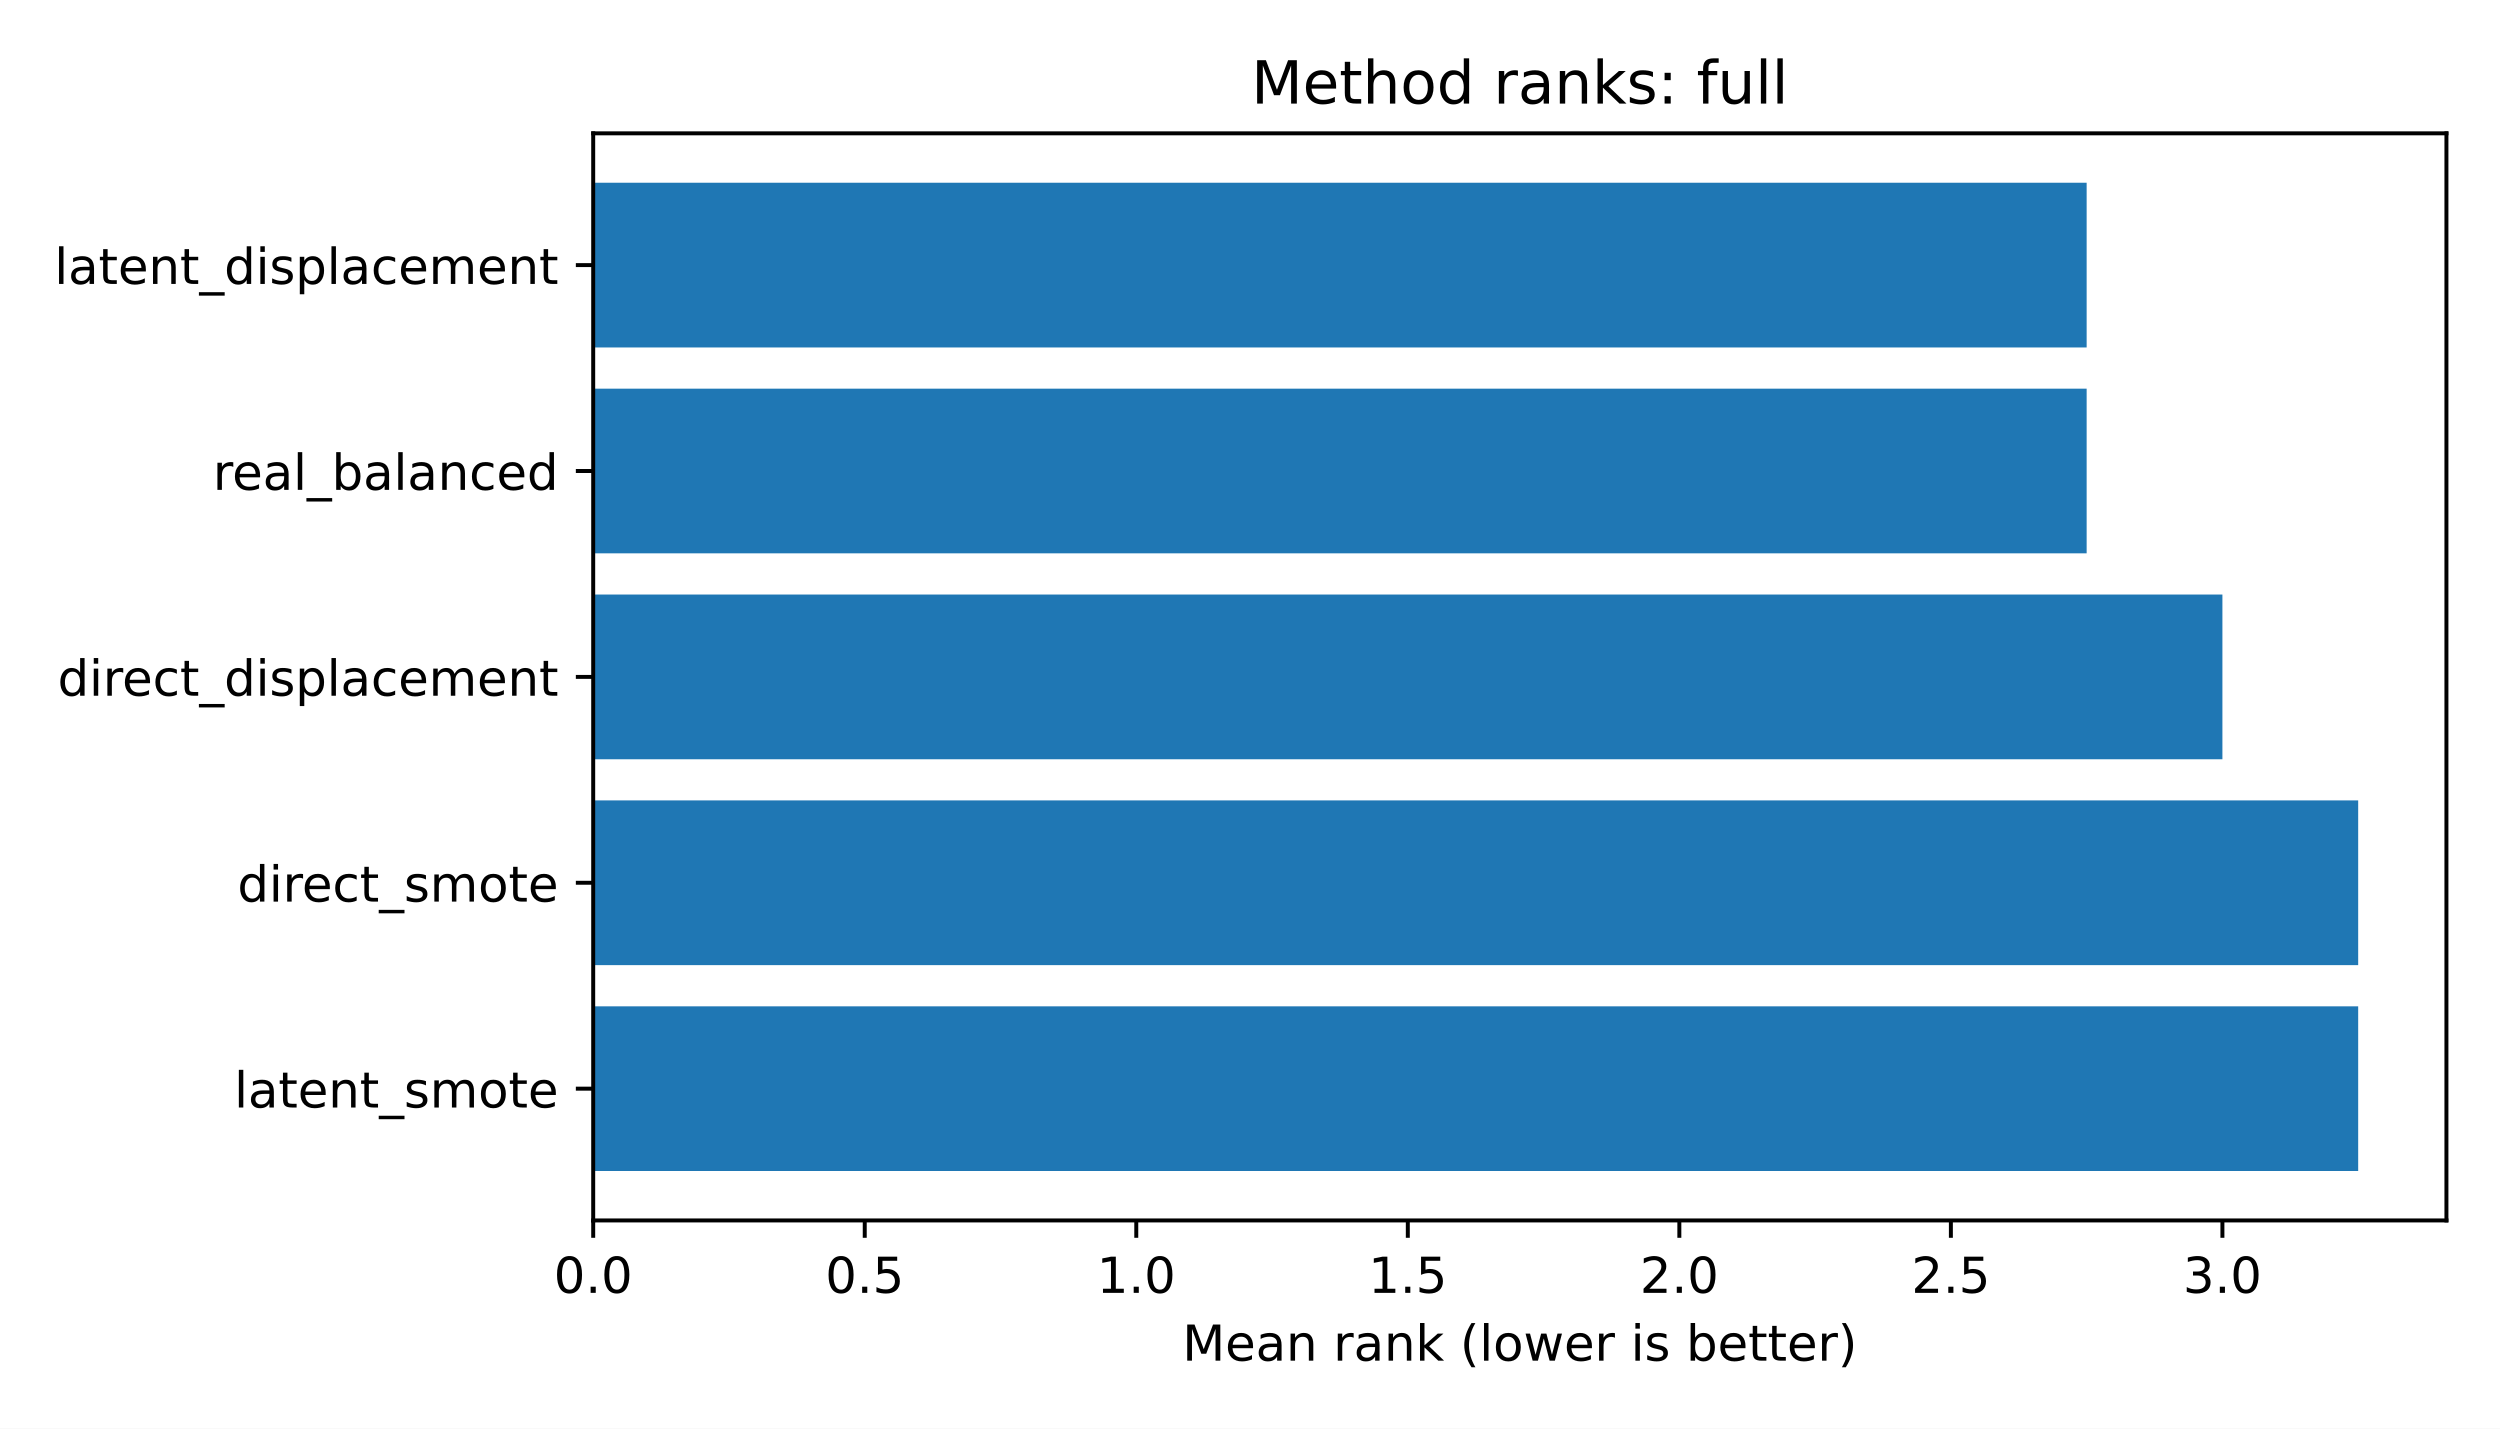
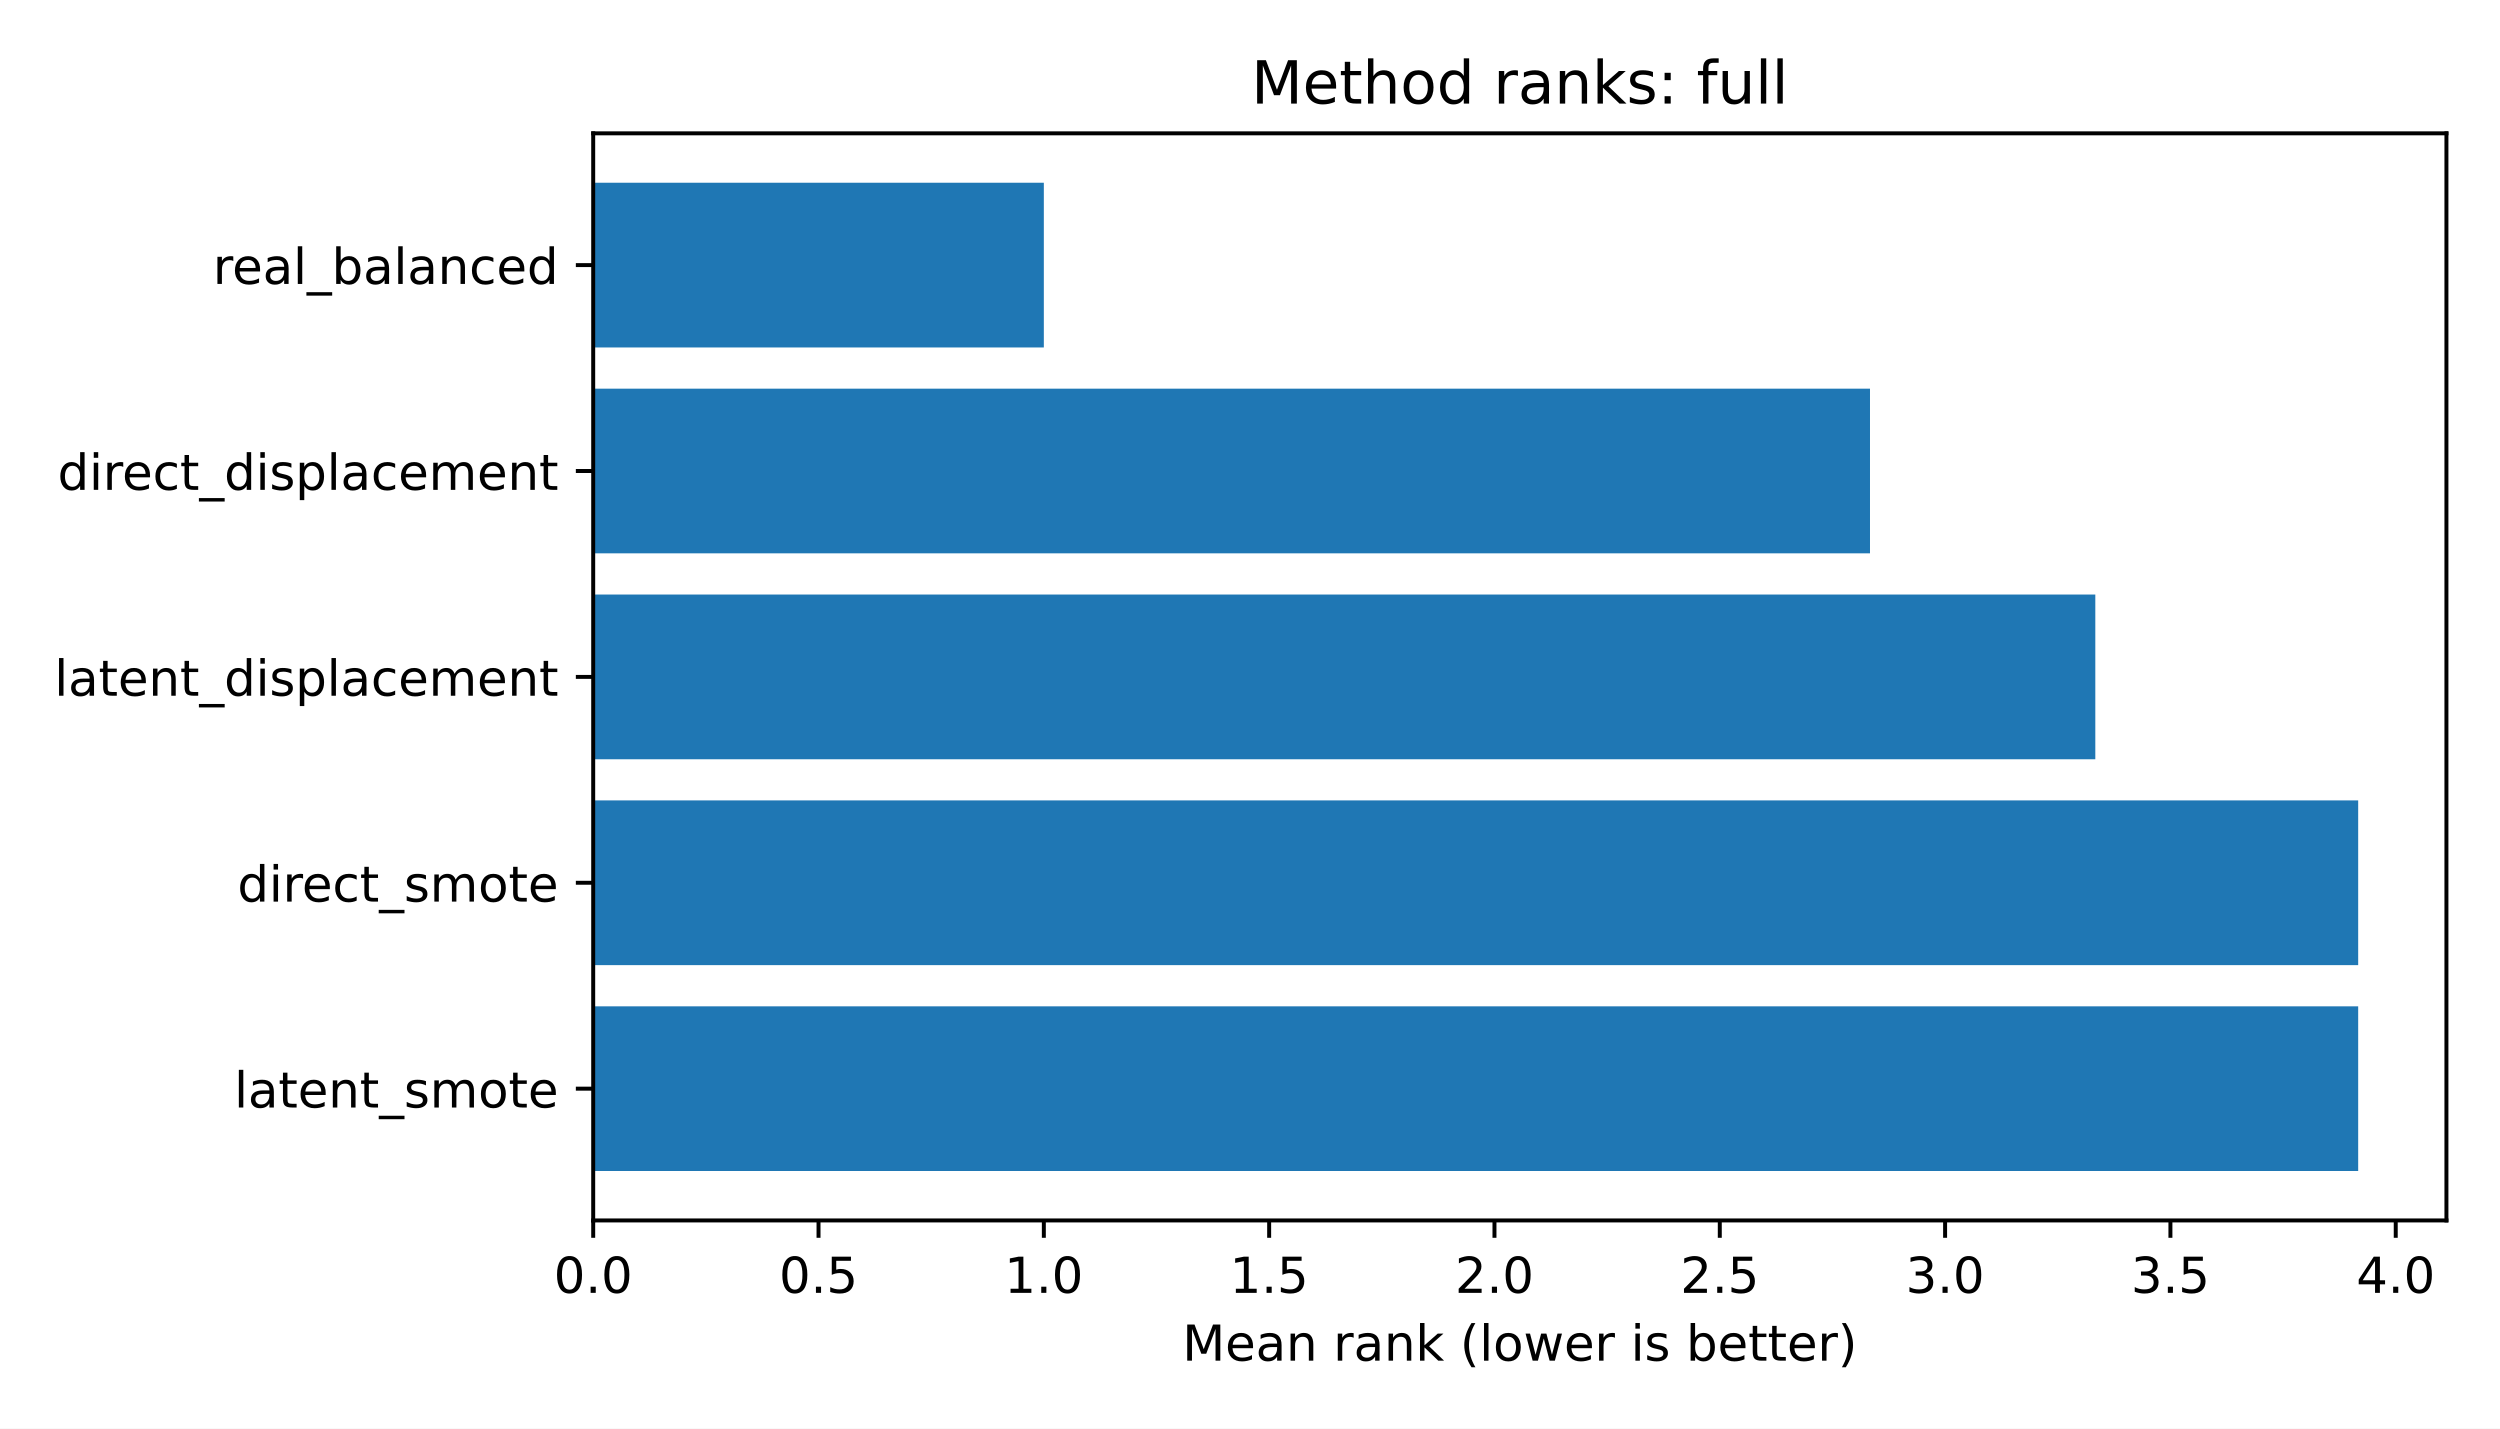
<svg xmlns="http://www.w3.org/2000/svg" xmlns:xlink="http://www.w3.org/1999/xlink" width="504pt" height="288pt" viewBox="0 0 504 288" version="1.1">
  <defs>
    <style type="text/css">*{stroke-linejoin: round; stroke-linecap: butt}</style>
  </defs>
  <g id="figure_1">
    <g id="patch_1">
      <path d="M 0 288  L 504 288  L 504 0  L 0 0  z " style="fill: #ffffff" />
    </g>
    <g id="axes_1">
      <g id="patch_2">
        <path d="M 119.59 246.04  L 493.2 246.04  L 493.2 26.88  L 119.59 26.88  z " style="fill: #ffffff" />
      </g>
      <g id="patch_3">
-         <path d="M 119.59 36.842  L 420.668 36.842  L 420.668 70.048  L 119.59 70.048  z " clip-path="url(#p872b294aee)" style="fill: #1f77b4" />
+         <path d="M 119.59 36.842  L 210.437 36.842  L 210.437 70.048  L 119.59 70.048  z " clip-path="url(#pc64dcfb142)" style="fill: #1f77b4" />
      </g>
      <g id="patch_4">
-         <path d="M 119.59 78.349  L 420.668 78.349  L 420.668 111.555  L 119.59 111.555  z " clip-path="url(#p872b294aee)" style="fill: #1f77b4" />
+         <path d="M 119.59 78.349  L 376.991 78.349  L 376.991 111.555  L 119.59 111.555  z " clip-path="url(#pc64dcfb142)" style="fill: #1f77b4" />
      </g>
      <g id="patch_5">
-         <path d="M 119.59 119.857  L 448.038 119.857  L 448.038 153.063  L 119.59 153.063  z " clip-path="url(#p872b294aee)" style="fill: #1f77b4" />
+         <path d="M 119.59 119.857  L 422.415 119.857  L 422.415 153.063  L 119.59 153.063  z " clip-path="url(#pc64dcfb142)" style="fill: #1f77b4" />
      </g>
      <g id="patch_6">
-         <path d="M 119.59 161.365  L 475.409 161.365  L 475.409 194.571  L 119.59 194.571  z " clip-path="url(#p872b294aee)" style="fill: #1f77b4" />
+         <path d="M 119.59 161.365  L 475.409 161.365  L 475.409 194.571  L 119.59 194.571  z " clip-path="url(#pc64dcfb142)" style="fill: #1f77b4" />
      </g>
      <g id="patch_7">
-         <path d="M 119.59 202.872  L 475.409 202.872  L 475.409 236.078  L 119.59 236.078  z " clip-path="url(#p872b294aee)" style="fill: #1f77b4" />
+         <path d="M 119.59 202.872  L 475.409 202.872  L 475.409 236.078  L 119.59 236.078  z " clip-path="url(#pc64dcfb142)" style="fill: #1f77b4" />
      </g>
      <g id="matplotlib.axis_1">
        <g id="xtick_1">
          <g id="line2d_1">
            <defs>
-               <path id="m0aebafe286" d="M 0 0  L 0 3.5  " style="stroke: #000000; stroke-width: 0.8" />
+               <path id="m59288d64a5" d="M 0 0  L 0 3.5  " style="stroke: #000000; stroke-width: 0.8" />
            </defs>
            <g>
-               <use xlink:href="#m0aebafe286" x="119.59" y="246.04" style="stroke: #000000; stroke-width: 0.8" />
+               <use xlink:href="#m59288d64a5" x="119.59" y="246.04" style="stroke: #000000; stroke-width: 0.8" />
            </g>
          </g>
          <g id="text_1">
            <g transform="translate(111.6384 260.6384) scale(0.1 -0.1)">
              <defs>
                <path id="DejaVuSans-30" d="M 2034 4250  Q 1547 4250 1301 3770  Q 1056 3291 1056 2328  Q 1056 1369 1301 889  Q 1547 409 2034 409  Q 2525 409 2770 889  Q 3016 1369 3016 2328  Q 3016 3291 2770 3770  Q 2525 4250 2034 4250  z M 2034 4750  Q 2819 4750 3233 4129  Q 3647 3509 3647 2328  Q 3647 1150 3233 529  Q 2819 -91 2034 -91  Q 1250 -91 836 529  Q 422 1150 422 2328  Q 422 3509 836 4129  Q 1250 4750 2034 4750  z " transform="scale(0.015625)" />
                <path id="DejaVuSans-2e" d="M 684 794  L 1344 794  L 1344 0  L 684 0  L 684 794  z " transform="scale(0.015625)" />
              </defs>
              <use xlink:href="#DejaVuSans-30" />
              <use xlink:href="#DejaVuSans-2e" transform="translate(63.62305 0)" />
              <use xlink:href="#DejaVuSans-30" transform="translate(95.41016 0)" />
            </g>
          </g>
        </g>
        <g id="xtick_2">
          <g id="line2d_2">
            <g>
-               <use xlink:href="#m0aebafe286" x="174.331" y="246.04" style="stroke: #000000; stroke-width: 0.8" />
+               <use xlink:href="#m59288d64a5" x="165.014" y="246.04" style="stroke: #000000; stroke-width: 0.8" />
            </g>
          </g>
          <g id="text_2">
-             <g transform="translate(166.3798 260.6384) scale(0.1 -0.1)">
+             <g transform="translate(157.0621 260.6384) scale(0.1 -0.1)">
              <defs>
                <path id="DejaVuSans-35" d="M 691 4666  L 3169 4666  L 3169 4134  L 1269 4134  L 1269 2991  Q 1406 3038 1543 3061  Q 1681 3084 1819 3084  Q 2600 3084 3056 2656  Q 3513 2228 3513 1497  Q 3513 744 3044 326  Q 2575 -91 1722 -91  Q 1428 -91 1123 -41  Q 819 9 494 109  L 494 744  Q 775 591 1075 516  Q 1375 441 1709 441  Q 2250 441 2565 725  Q 2881 1009 2881 1497  Q 2881 1984 2565 2268  Q 2250 2553 1709 2553  Q 1456 2553 1204 2497  Q 953 2441 691 2322  L 691 4666  z " transform="scale(0.015625)" />
              </defs>
              <use xlink:href="#DejaVuSans-30" />
              <use xlink:href="#DejaVuSans-2e" transform="translate(63.62305 0)" />
              <use xlink:href="#DejaVuSans-35" transform="translate(95.41016 0)" />
            </g>
          </g>
        </g>
        <g id="xtick_3">
          <g id="line2d_3">
            <g>
-               <use xlink:href="#m0aebafe286" x="229.073" y="246.04" style="stroke: #000000; stroke-width: 0.8" />
+               <use xlink:href="#m59288d64a5" x="210.437" y="246.04" style="stroke: #000000; stroke-width: 0.8" />
            </g>
          </g>
          <g id="text_3">
-             <g transform="translate(221.1212 260.6384) scale(0.1 -0.1)">
+             <g transform="translate(202.4859 260.6384) scale(0.1 -0.1)">
              <defs>
                <path id="DejaVuSans-31" d="M 794 531  L 1825 531  L 1825 4091  L 703 3866  L 703 4441  L 1819 4666  L 2450 4666  L 2450 531  L 3481 531  L 3481 0  L 794 0  L 794 531  z " transform="scale(0.015625)" />
              </defs>
              <use xlink:href="#DejaVuSans-31" />
              <use xlink:href="#DejaVuSans-2e" transform="translate(63.62305 0)" />
              <use xlink:href="#DejaVuSans-30" transform="translate(95.41016 0)" />
            </g>
          </g>
        </g>
        <g id="xtick_4">
          <g id="line2d_4">
            <g>
-               <use xlink:href="#m0aebafe286" x="283.814" y="246.04" style="stroke: #000000; stroke-width: 0.8" />
+               <use xlink:href="#m59288d64a5" x="255.861" y="246.04" style="stroke: #000000; stroke-width: 0.8" />
            </g>
          </g>
          <g id="text_4">
-             <g transform="translate(275.8626 260.6384) scale(0.1 -0.1)">
+             <g transform="translate(247.9096 260.6384) scale(0.1 -0.1)">
              <use xlink:href="#DejaVuSans-31" />
              <use xlink:href="#DejaVuSans-2e" transform="translate(63.62305 0)" />
              <use xlink:href="#DejaVuSans-35" transform="translate(95.41016 0)" />
            </g>
          </g>
        </g>
        <g id="xtick_5">
          <g id="line2d_5">
            <g>
-               <use xlink:href="#m0aebafe286" x="338.556" y="246.04" style="stroke: #000000; stroke-width: 0.8" />
+               <use xlink:href="#m59288d64a5" x="301.285" y="246.04" style="stroke: #000000; stroke-width: 0.8" />
            </g>
          </g>
          <g id="text_5">
-             <g transform="translate(330.604 260.6384) scale(0.1 -0.1)">
+             <g transform="translate(293.3333 260.6384) scale(0.1 -0.1)">
              <defs>
                <path id="DejaVuSans-32" d="M 1228 531  L 3431 531  L 3431 0  L 469 0  L 469 531  Q 828 903 1448 1529  Q 2069 2156 2228 2338  Q 2531 2678 2651 2914  Q 2772 3150 2772 3378  Q 2772 3750 2511 3984  Q 2250 4219 1831 4219  Q 1534 4219 1204 4116  Q 875 4013 500 3803  L 500 4441  Q 881 4594 1212 4672  Q 1544 4750 1819 4750  Q 2544 4750 2975 4387  Q 3406 4025 3406 3419  Q 3406 3131 3298 2873  Q 3191 2616 2906 2266  Q 2828 2175 2409 1742  Q 1991 1309 1228 531  z " transform="scale(0.015625)" />
              </defs>
              <use xlink:href="#DejaVuSans-32" />
              <use xlink:href="#DejaVuSans-2e" transform="translate(63.62305 0)" />
              <use xlink:href="#DejaVuSans-30" transform="translate(95.41016 0)" />
            </g>
          </g>
        </g>
        <g id="xtick_6">
          <g id="line2d_6">
            <g>
-               <use xlink:href="#m0aebafe286" x="393.297" y="246.04" style="stroke: #000000; stroke-width: 0.8" />
+               <use xlink:href="#m59288d64a5" x="346.709" y="246.04" style="stroke: #000000; stroke-width: 0.8" />
            </g>
          </g>
          <g id="text_6">
-             <g transform="translate(385.3454 260.6384) scale(0.1 -0.1)">
+             <g transform="translate(338.757 260.6384) scale(0.1 -0.1)">
              <use xlink:href="#DejaVuSans-32" />
              <use xlink:href="#DejaVuSans-2e" transform="translate(63.62305 0)" />
              <use xlink:href="#DejaVuSans-35" transform="translate(95.41016 0)" />
            </g>
          </g>
        </g>
        <g id="xtick_7">
          <g id="line2d_7">
            <g>
-               <use xlink:href="#m0aebafe286" x="448.038" y="246.04" style="stroke: #000000; stroke-width: 0.8" />
+               <use xlink:href="#m59288d64a5" x="392.132" y="246.04" style="stroke: #000000; stroke-width: 0.8" />
            </g>
          </g>
          <g id="text_7">
-             <g transform="translate(440.0868 260.6384) scale(0.1 -0.1)">
+             <g transform="translate(384.1807 260.6384) scale(0.1 -0.1)">
              <defs>
                <path id="DejaVuSans-33" d="M 2597 2516  Q 3050 2419 3304 2112  Q 3559 1806 3559 1356  Q 3559 666 3084 287  Q 2609 -91 1734 -91  Q 1441 -91 1130 -33  Q 819 25 488 141  L 488 750  Q 750 597 1062 519  Q 1375 441 1716 441  Q 2309 441 2620 675  Q 2931 909 2931 1356  Q 2931 1769 2642 2001  Q 2353 2234 1838 2234  L 1294 2234  L 1294 2753  L 1863 2753  Q 2328 2753 2575 2939  Q 2822 3125 2822 3475  Q 2822 3834 2567 4026  Q 2313 4219 1838 4219  Q 1578 4219 1281 4162  Q 984 4106 628 3988  L 628 4550  Q 988 4650 1302 4700  Q 1616 4750 1894 4750  Q 2613 4750 3031 4423  Q 3450 4097 3450 3541  Q 3450 3153 3228 2886  Q 3006 2619 2597 2516  z " transform="scale(0.015625)" />
              </defs>
              <use xlink:href="#DejaVuSans-33" />
              <use xlink:href="#DejaVuSans-2e" transform="translate(63.62305 0)" />
              <use xlink:href="#DejaVuSans-30" transform="translate(95.41016 0)" />
            </g>
          </g>
        </g>
-         <g id="text_8">
+         <g id="xtick_8">
+           <g id="line2d_8">
+             <g>
+               <use xlink:href="#m59288d64a5" x="437.556" y="246.04" style="stroke: #000000; stroke-width: 0.8" />
+             </g>
+           </g>
+           <g id="text_8">
+             <g transform="translate(429.6044 260.6384) scale(0.1 -0.1)">
+               <use xlink:href="#DejaVuSans-33" />
+               <use xlink:href="#DejaVuSans-2e" transform="translate(63.62305 0)" />
+               <use xlink:href="#DejaVuSans-35" transform="translate(95.41016 0)" />
+             </g>
+           </g>
+         </g>
+         <g id="xtick_9">
+           <g id="line2d_9">
+             <g>
+               <use xlink:href="#m59288d64a5" x="482.98" y="246.04" style="stroke: #000000; stroke-width: 0.8" />
+             </g>
+           </g>
+           <g id="text_9">
+             <g transform="translate(475.0281 260.6384) scale(0.1 -0.1)">
+               <defs>
+                 <path id="DejaVuSans-34" d="M 2419 4116  L 825 1625  L 2419 1625  L 2419 4116  z M 2253 4666  L 3047 4666  L 3047 1625  L 3713 1625  L 3713 1100  L 3047 1100  L 3047 0  L 2419 0  L 2419 1100  L 313 1100  L 313 1709  L 2253 4666  z " transform="scale(0.015625)" />
+               </defs>
+               <use xlink:href="#DejaVuSans-34" />
+               <use xlink:href="#DejaVuSans-2e" transform="translate(63.62305 0)" />
+               <use xlink:href="#DejaVuSans-30" transform="translate(95.41016 0)" />
+             </g>
+           </g>
+         </g>
+         <g id="text_10">
          <g transform="translate(238.3638 274.3166) scale(0.1 -0.1)">
            <defs>
              <path id="DejaVuSans-4d" d="M 628 4666  L 1569 4666  L 2759 1491  L 3956 4666  L 4897 4666  L 4897 0  L 4281 0  L 4281 4097  L 3078 897  L 2444 897  L 1241 4097  L 1241 0  L 628 0  L 628 4666  z " transform="scale(0.015625)" />
              <path id="DejaVuSans-65" d="M 3597 1894  L 3597 1613  L 953 1613  Q 991 1019 1311 708  Q 1631 397 2203 397  Q 2534 397 2845 478  Q 3156 559 3463 722  L 3463 178  Q 3153 47 2828 -22  Q 2503 -91 2169 -91  Q 1331 -91 842 396  Q 353 884 353 1716  Q 353 2575 817 3079  Q 1281 3584 2069 3584  Q 2775 3584 3186 3129  Q 3597 2675 3597 1894  z M 3022 2063  Q 3016 2534 2758 2815  Q 2500 3097 2075 3097  Q 1594 3097 1305 2825  Q 1016 2553 972 2059  L 3022 2063  z " transform="scale(0.015625)" />
              <path id="DejaVuSans-61" d="M 2194 1759  Q 1497 1759 1228 1600  Q 959 1441 959 1056  Q 959 750 1161 570  Q 1363 391 1709 391  Q 2188 391 2477 730  Q 2766 1069 2766 1631  L 2766 1759  L 2194 1759  z M 3341 1997  L 3341 0  L 2766 0  L 2766 531  Q 2569 213 2275 61  Q 1981 -91 1556 -91  Q 1019 -91 701 211  Q 384 513 384 1019  Q 384 1609 779 1909  Q 1175 2209 1959 2209  L 2766 2209  L 2766 2266  Q 2766 2663 2505 2880  Q 2244 3097 1772 3097  Q 1472 3097 1187 3025  Q 903 2953 641 2809  L 641 3341  Q 956 3463 1253 3523  Q 1550 3584 1831 3584  Q 2591 3584 2966 3190  Q 3341 2797 3341 1997  z " transform="scale(0.015625)" />
              <path id="DejaVuSans-6e" d="M 3513 2113  L 3513 0  L 2938 0  L 2938 2094  Q 2938 2591 2744 2837  Q 2550 3084 2163 3084  Q 1697 3084 1428 2787  Q 1159 2491 1159 1978  L 1159 0  L 581 0  L 581 3500  L 1159 3500  L 1159 2956  Q 1366 3272 1645 3428  Q 1925 3584 2291 3584  Q 2894 3584 3203 3211  Q 3513 2838 3513 2113  z " transform="scale(0.015625)" />
              <path id="DejaVuSans-20" transform="scale(0.015625)" />
              <path id="DejaVuSans-72" d="M 2631 2963  Q 2534 3019 2420 3045  Q 2306 3072 2169 3072  Q 1681 3072 1420 2755  Q 1159 2438 1159 1844  L 1159 0  L 581 0  L 581 3500  L 1159 3500  L 1159 2956  Q 1341 3275 1631 3429  Q 1922 3584 2338 3584  Q 2397 3584 2469 3576  Q 2541 3569 2628 3553  L 2631 2963  z " transform="scale(0.015625)" />
              <path id="DejaVuSans-6b" d="M 581 4863  L 1159 4863  L 1159 1991  L 2875 3500  L 3609 3500  L 1753 1863  L 3688 0  L 2938 0  L 1159 1709  L 1159 0  L 581 0  L 581 4863  z " transform="scale(0.015625)" />
              <path id="DejaVuSans-28" d="M 1984 4856  Q 1566 4138 1362 3434  Q 1159 2731 1159 2009  Q 1159 1288 1364 580  Q 1569 -128 1984 -844  L 1484 -844  Q 1016 -109 783 600  Q 550 1309 550 2009  Q 550 2706 781 3412  Q 1013 4119 1484 4856  L 1984 4856  z " transform="scale(0.015625)" />
              <path id="DejaVuSans-6c" d="M 603 4863  L 1178 4863  L 1178 0  L 603 0  L 603 4863  z " transform="scale(0.015625)" />
              <path id="DejaVuSans-6f" d="M 1959 3097  Q 1497 3097 1228 2736  Q 959 2375 959 1747  Q 959 1119 1226 758  Q 1494 397 1959 397  Q 2419 397 2687 759  Q 2956 1122 2956 1747  Q 2956 2369 2687 2733  Q 2419 3097 1959 3097  z M 1959 3584  Q 2709 3584 3137 3096  Q 3566 2609 3566 1747  Q 3566 888 3137 398  Q 2709 -91 1959 -91  Q 1206 -91 779 398  Q 353 888 353 1747  Q 353 2609 779 3096  Q 1206 3584 1959 3584  z " transform="scale(0.015625)" />
              <path id="DejaVuSans-77" d="M 269 3500  L 844 3500  L 1563 769  L 2278 3500  L 2956 3500  L 3675 769  L 4391 3500  L 4966 3500  L 4050 0  L 3372 0  L 2619 2869  L 1863 0  L 1184 0  L 269 3500  z " transform="scale(0.015625)" />
              <path id="DejaVuSans-69" d="M 603 3500  L 1178 3500  L 1178 0  L 603 0  L 603 3500  z M 603 4863  L 1178 4863  L 1178 4134  L 603 4134  L 603 4863  z " transform="scale(0.015625)" />
              <path id="DejaVuSans-73" d="M 2834 3397  L 2834 2853  Q 2591 2978 2328 3040  Q 2066 3103 1784 3103  Q 1356 3103 1142 2972  Q 928 2841 928 2578  Q 928 2378 1081 2264  Q 1234 2150 1697 2047  L 1894 2003  Q 2506 1872 2764 1633  Q 3022 1394 3022 966  Q 3022 478 2636 193  Q 2250 -91 1575 -91  Q 1294 -91 989 -36  Q 684 19 347 128  L 347 722  Q 666 556 975 473  Q 1284 391 1588 391  Q 1994 391 2212 530  Q 2431 669 2431 922  Q 2431 1156 2273 1281  Q 2116 1406 1581 1522  L 1381 1569  Q 847 1681 609 1914  Q 372 2147 372 2553  Q 372 3047 722 3315  Q 1072 3584 1716 3584  Q 2034 3584 2315 3537  Q 2597 3491 2834 3397  z " transform="scale(0.015625)" />
              <path id="DejaVuSans-62" d="M 3116 1747  Q 3116 2381 2855 2742  Q 2594 3103 2138 3103  Q 1681 3103 1420 2742  Q 1159 2381 1159 1747  Q 1159 1113 1420 752  Q 1681 391 2138 391  Q 2594 391 2855 752  Q 3116 1113 3116 1747  z M 1159 2969  Q 1341 3281 1617 3432  Q 1894 3584 2278 3584  Q 2916 3584 3314 3078  Q 3713 2572 3713 1747  Q 3713 922 3314 415  Q 2916 -91 2278 -91  Q 1894 -91 1617 61  Q 1341 213 1159 525  L 1159 0  L 581 0  L 581 4863  L 1159 4863  L 1159 2969  z " transform="scale(0.015625)" />
              <path id="DejaVuSans-74" d="M 1172 4494  L 1172 3500  L 2356 3500  L 2356 3053  L 1172 3053  L 1172 1153  Q 1172 725 1289 603  Q 1406 481 1766 481  L 2356 481  L 2356 0  L 1766 0  Q 1100 0 847 248  Q 594 497 594 1153  L 594 3053  L 172 3053  L 172 3500  L 594 3500  L 594 4494  L 1172 4494  z " transform="scale(0.015625)" />
              <path id="DejaVuSans-29" d="M 513 4856  L 1013 4856  Q 1481 4119 1714 3412  Q 1947 2706 1947 2009  Q 1947 1309 1714 600  Q 1481 -109 1013 -844  L 513 -844  Q 928 -128 1133 580  Q 1338 1288 1338 2009  Q 1338 2731 1133 3434  Q 928 4138 513 4856  z " transform="scale(0.015625)" />
            </defs>
            <use xlink:href="#DejaVuSans-4d" />
            <use xlink:href="#DejaVuSans-65" transform="translate(86.2793 0)" />
            <use xlink:href="#DejaVuSans-61" transform="translate(147.8027 0)" />
            <use xlink:href="#DejaVuSans-6e" transform="translate(209.082 0)" />
            <use xlink:href="#DejaVuSans-20" transform="translate(272.4609 0)" />
            <use xlink:href="#DejaVuSans-72" transform="translate(304.248 0)" />
            <use xlink:href="#DejaVuSans-61" transform="translate(345.3613 0)" />
            <use xlink:href="#DejaVuSans-6e" transform="translate(406.6406 0)" />
            <use xlink:href="#DejaVuSans-6b" transform="translate(470.0195 0)" />
            <use xlink:href="#DejaVuSans-20" transform="translate(527.9297 0)" />
            <use xlink:href="#DejaVuSans-28" transform="translate(559.7168 0)" />
            <use xlink:href="#DejaVuSans-6c" transform="translate(598.7305 0)" />
            <use xlink:href="#DejaVuSans-6f" transform="translate(626.5137 0)" />
            <use xlink:href="#DejaVuSans-77" transform="translate(687.6953 0)" />
            <use xlink:href="#DejaVuSans-65" transform="translate(769.4824 0)" />
            <use xlink:href="#DejaVuSans-72" transform="translate(831.0059 0)" />
            <use xlink:href="#DejaVuSans-20" transform="translate(872.1191 0)" />
            <use xlink:href="#DejaVuSans-69" transform="translate(903.9062 0)" />
            <use xlink:href="#DejaVuSans-73" transform="translate(931.6895 0)" />
            <use xlink:href="#DejaVuSans-20" transform="translate(983.7891 0)" />
            <use xlink:href="#DejaVuSans-62" transform="translate(1015.576 0)" />
            <use xlink:href="#DejaVuSans-65" transform="translate(1079.053 0)" />
            <use xlink:href="#DejaVuSans-74" transform="translate(1140.576 0)" />
            <use xlink:href="#DejaVuSans-74" transform="translate(1179.785 0)" />
            <use xlink:href="#DejaVuSans-65" transform="translate(1218.994 0)" />
            <use xlink:href="#DejaVuSans-72" transform="translate(1280.518 0)" />
            <use xlink:href="#DejaVuSans-29" transform="translate(1321.631 0)" />
          </g>
        </g>
      </g>
      <g id="matplotlib.axis_2">
        <g id="ytick_1">
-           <g id="line2d_8">
+           <g id="line2d_10">
            <defs>
-               <path id="m15b9711c47" d="M 0 0  L -3.5 0  " style="stroke: #000000; stroke-width: 0.8" />
+               <path id="m094cd82beb" d="M 0 0  L -3.5 0  " style="stroke: #000000; stroke-width: 0.8" />
            </defs>
            <g>
-               <use xlink:href="#m15b9711c47" x="119.59" y="53.445" style="stroke: #000000; stroke-width: 0.8" />
-             </g>
-           </g>
-           <g id="text_9">
-             <g transform="translate(10.95875 57.24407) scale(0.1 -0.1)">
+               <use xlink:href="#m094cd82beb" x="119.59" y="53.445" style="stroke: #000000; stroke-width: 0.8" />
+             </g>
+           </g>
+           <g id="text_11">
+             <g transform="translate(42.92437 57.24407) scale(0.1 -0.1)">
              <defs>
                <path id="DejaVuSans-5f" d="M 3263 -1063  L 3263 -1509  L -63 -1509  L -63 -1063  L 3263 -1063  z " transform="scale(0.015625)" />
+                 <path id="DejaVuSans-63" d="M 3122 3366  L 3122 2828  Q 2878 2963 2633 3030  Q 2388 3097 2138 3097  Q 1578 3097 1268 2742  Q 959 2388 959 1747  Q 959 1106 1268 751  Q 1578 397 2138 397  Q 2388 397 2633 464  Q 2878 531 3122 666  L 3122 134  Q 2881 22 2623 -34  Q 2366 -91 2075 -91  Q 1284 -91 818 406  Q 353 903 353 1747  Q 353 2603 823 3093  Q 1294 3584 2113 3584  Q 2378 3584 2631 3529  Q 2884 3475 3122 3366  z " transform="scale(0.015625)" />
                <path id="DejaVuSans-64" d="M 2906 2969  L 2906 4863  L 3481 4863  L 3481 0  L 2906 0  L 2906 525  Q 2725 213 2448 61  Q 2172 -91 1784 -91  Q 1150 -91 751 415  Q 353 922 353 1747  Q 353 2572 751 3078  Q 1150 3584 1784 3584  Q 2172 3584 2448 3432  Q 2725 3281 2906 2969  z M 947 1747  Q 947 1113 1208 752  Q 1469 391 1925 391  Q 2381 391 2643 752  Q 2906 1113 2906 1747  Q 2906 2381 2643 2742  Q 2381 3103 1925 3103  Q 1469 3103 1208 2742  Q 947 2381 947 1747  z " transform="scale(0.015625)" />
+               </defs>
+               <use xlink:href="#DejaVuSans-72" />
+               <use xlink:href="#DejaVuSans-65" transform="translate(38.86328 0)" />
+               <use xlink:href="#DejaVuSans-61" transform="translate(100.3867 0)" />
+               <use xlink:href="#DejaVuSans-6c" transform="translate(161.666 0)" />
+               <use xlink:href="#DejaVuSans-5f" transform="translate(189.4492 0)" />
+               <use xlink:href="#DejaVuSans-62" transform="translate(239.4492 0)" />
+               <use xlink:href="#DejaVuSans-61" transform="translate(302.9258 0)" />
+               <use xlink:href="#DejaVuSans-6c" transform="translate(364.2051 0)" />
+               <use xlink:href="#DejaVuSans-61" transform="translate(391.9883 0)" />
+               <use xlink:href="#DejaVuSans-6e" transform="translate(453.2676 0)" />
+               <use xlink:href="#DejaVuSans-63" transform="translate(516.6465 0)" />
+               <use xlink:href="#DejaVuSans-65" transform="translate(571.627 0)" />
+               <use xlink:href="#DejaVuSans-64" transform="translate(633.1504 0)" />
+             </g>
+           </g>
+         </g>
+         <g id="ytick_2">
+           <g id="line2d_11">
+             <g>
+               <use xlink:href="#m094cd82beb" x="119.59" y="94.952" style="stroke: #000000; stroke-width: 0.8" />
+             </g>
+           </g>
+           <g id="text_12">
+             <g transform="translate(11.61187 98.75164) scale(0.1 -0.1)">
+               <defs>
                <path id="DejaVuSans-70" d="M 1159 525  L 1159 -1331  L 581 -1331  L 581 3500  L 1159 3500  L 1159 2969  Q 1341 3281 1617 3432  Q 1894 3584 2278 3584  Q 2916 3584 3314 3078  Q 3713 2572 3713 1747  Q 3713 922 3314 415  Q 2916 -91 2278 -91  Q 1894 -91 1617 61  Q 1341 213 1159 525  z M 3116 1747  Q 3116 2381 2855 2742  Q 2594 3103 2138 3103  Q 1681 3103 1420 2742  Q 1159 2381 1159 1747  Q 1159 1113 1420 752  Q 1681 391 2138 391  Q 2594 391 2855 752  Q 3116 1113 3116 1747  z " transform="scale(0.015625)" />
-                 <path id="DejaVuSans-63" d="M 3122 3366  L 3122 2828  Q 2878 2963 2633 3030  Q 2388 3097 2138 3097  Q 1578 3097 1268 2742  Q 959 2388 959 1747  Q 959 1106 1268 751  Q 1578 397 2138 397  Q 2388 397 2633 464  Q 2878 531 3122 666  L 3122 134  Q 2881 22 2623 -34  Q 2366 -91 2075 -91  Q 1284 -91 818 406  Q 353 903 353 1747  Q 353 2603 823 3093  Q 1294 3584 2113 3584  Q 2378 3584 2631 3529  Q 2884 3475 3122 3366  z " transform="scale(0.015625)" />
                <path id="DejaVuSans-6d" d="M 3328 2828  Q 3544 3216 3844 3400  Q 4144 3584 4550 3584  Q 5097 3584 5394 3201  Q 5691 2819 5691 2113  L 5691 0  L 5113 0  L 5113 2094  Q 5113 2597 4934 2840  Q 4756 3084 4391 3084  Q 3944 3084 3684 2787  Q 3425 2491 3425 1978  L 3425 0  L 2847 0  L 2847 2094  Q 2847 2600 2669 2842  Q 2491 3084 2119 3084  Q 1678 3084 1418 2786  Q 1159 2488 1159 1978  L 1159 0  L 581 0  L 581 3500  L 1159 3500  L 1159 2956  Q 1356 3278 1631 3431  Q 1906 3584 2284 3584  Q 2666 3584 2933 3390  Q 3200 3197 3328 2828  z " transform="scale(0.015625)" />
              </defs>
+               <use xlink:href="#DejaVuSans-64" />
+               <use xlink:href="#DejaVuSans-69" transform="translate(63.47656 0)" />
+               <use xlink:href="#DejaVuSans-72" transform="translate(91.25977 0)" />
+               <use xlink:href="#DejaVuSans-65" transform="translate(130.123 0)" />
+               <use xlink:href="#DejaVuSans-63" transform="translate(191.6465 0)" />
+               <use xlink:href="#DejaVuSans-74" transform="translate(246.627 0)" />
+               <use xlink:href="#DejaVuSans-5f" transform="translate(285.8359 0)" />
+               <use xlink:href="#DejaVuSans-64" transform="translate(335.8359 0)" />
+               <use xlink:href="#DejaVuSans-69" transform="translate(399.3125 0)" />
+               <use xlink:href="#DejaVuSans-73" transform="translate(427.0957 0)" />
+               <use xlink:href="#DejaVuSans-70" transform="translate(479.1953 0)" />
+               <use xlink:href="#DejaVuSans-6c" transform="translate(542.6719 0)" />
+               <use xlink:href="#DejaVuSans-61" transform="translate(570.4551 0)" />
+               <use xlink:href="#DejaVuSans-63" transform="translate(631.7344 0)" />
+               <use xlink:href="#DejaVuSans-65" transform="translate(686.7148 0)" />
+               <use xlink:href="#DejaVuSans-6d" transform="translate(748.2383 0)" />
+               <use xlink:href="#DejaVuSans-65" transform="translate(845.6504 0)" />
+               <use xlink:href="#DejaVuSans-6e" transform="translate(907.1738 0)" />
+               <use xlink:href="#DejaVuSans-74" transform="translate(970.5527 0)" />
+             </g>
+           </g>
+         </g>
+         <g id="ytick_3">
+           <g id="line2d_12">
+             <g>
+               <use xlink:href="#m094cd82beb" x="119.59" y="136.46" style="stroke: #000000; stroke-width: 0.8" />
+             </g>
+           </g>
+           <g id="text_13">
+             <g transform="translate(10.95875 140.2592) scale(0.1 -0.1)">
              <use xlink:href="#DejaVuSans-6c" />
              <use xlink:href="#DejaVuSans-61" transform="translate(27.7832 0)" />
              <use xlink:href="#DejaVuSans-74" transform="translate(89.0625 0)" />
              <use xlink:href="#DejaVuSans-65" transform="translate(128.2715 0)" />
              <use xlink:href="#DejaVuSans-6e" transform="translate(189.7949 0)" />
              <use xlink:href="#DejaVuSans-74" transform="translate(253.1738 0)" />
              <use xlink:href="#DejaVuSans-5f" transform="translate(292.3828 0)" />
              <use xlink:href="#DejaVuSans-64" transform="translate(342.3828 0)" />
              <use xlink:href="#DejaVuSans-69" transform="translate(405.8594 0)" />
              <use xlink:href="#DejaVuSans-73" transform="translate(433.6426 0)" />
              <use xlink:href="#DejaVuSans-70" transform="translate(485.7422 0)" />
              <use xlink:href="#DejaVuSans-6c" transform="translate(549.2188 0)" />
              <use xlink:href="#DejaVuSans-61" transform="translate(577.002 0)" />
              <use xlink:href="#DejaVuSans-63" transform="translate(638.2812 0)" />
              <use xlink:href="#DejaVuSans-65" transform="translate(693.2617 0)" />
              <use xlink:href="#DejaVuSans-6d" transform="translate(754.7852 0)" />
              <use xlink:href="#DejaVuSans-65" transform="translate(852.1973 0)" />
              <use xlink:href="#DejaVuSans-6e" transform="translate(913.7207 0)" />
              <use xlink:href="#DejaVuSans-74" transform="translate(977.0996 0)" />
            </g>
          </g>
        </g>
-         <g id="ytick_2">
-           <g id="line2d_9">
-             <g>
-               <use xlink:href="#m15b9711c47" x="119.59" y="94.952" style="stroke: #000000; stroke-width: 0.8" />
-             </g>
-           </g>
-           <g id="text_10">
-             <g transform="translate(42.92437 98.75164) scale(0.1 -0.1)">
-               <use xlink:href="#DejaVuSans-72" />
-               <use xlink:href="#DejaVuSans-65" transform="translate(38.86328 0)" />
-               <use xlink:href="#DejaVuSans-61" transform="translate(100.3867 0)" />
-               <use xlink:href="#DejaVuSans-6c" transform="translate(161.666 0)" />
-               <use xlink:href="#DejaVuSans-5f" transform="translate(189.4492 0)" />
-               <use xlink:href="#DejaVuSans-62" transform="translate(239.4492 0)" />
-               <use xlink:href="#DejaVuSans-61" transform="translate(302.9258 0)" />
-               <use xlink:href="#DejaVuSans-6c" transform="translate(364.2051 0)" />
-               <use xlink:href="#DejaVuSans-61" transform="translate(391.9883 0)" />
-               <use xlink:href="#DejaVuSans-6e" transform="translate(453.2676 0)" />
-               <use xlink:href="#DejaVuSans-63" transform="translate(516.6465 0)" />
-               <use xlink:href="#DejaVuSans-65" transform="translate(571.627 0)" />
-               <use xlink:href="#DejaVuSans-64" transform="translate(633.1504 0)" />
-             </g>
-           </g>
-         </g>
-         <g id="ytick_3">
-           <g id="line2d_10">
-             <g>
-               <use xlink:href="#m15b9711c47" x="119.59" y="136.46" style="stroke: #000000; stroke-width: 0.8" />
-             </g>
-           </g>
-           <g id="text_11">
-             <g transform="translate(11.61187 140.2592) scale(0.1 -0.1)">
-               <use xlink:href="#DejaVuSans-64" />
-               <use xlink:href="#DejaVuSans-69" transform="translate(63.47656 0)" />
-               <use xlink:href="#DejaVuSans-72" transform="translate(91.25977 0)" />
-               <use xlink:href="#DejaVuSans-65" transform="translate(130.123 0)" />
-               <use xlink:href="#DejaVuSans-63" transform="translate(191.6465 0)" />
-               <use xlink:href="#DejaVuSans-74" transform="translate(246.627 0)" />
-               <use xlink:href="#DejaVuSans-5f" transform="translate(285.8359 0)" />
-               <use xlink:href="#DejaVuSans-64" transform="translate(335.8359 0)" />
-               <use xlink:href="#DejaVuSans-69" transform="translate(399.3125 0)" />
-               <use xlink:href="#DejaVuSans-73" transform="translate(427.0957 0)" />
-               <use xlink:href="#DejaVuSans-70" transform="translate(479.1953 0)" />
-               <use xlink:href="#DejaVuSans-6c" transform="translate(542.6719 0)" />
-               <use xlink:href="#DejaVuSans-61" transform="translate(570.4551 0)" />
-               <use xlink:href="#DejaVuSans-63" transform="translate(631.7344 0)" />
-               <use xlink:href="#DejaVuSans-65" transform="translate(686.7148 0)" />
-               <use xlink:href="#DejaVuSans-6d" transform="translate(748.2383 0)" />
-               <use xlink:href="#DejaVuSans-65" transform="translate(845.6504 0)" />
-               <use xlink:href="#DejaVuSans-6e" transform="translate(907.1738 0)" />
-               <use xlink:href="#DejaVuSans-74" transform="translate(970.5527 0)" />
-             </g>
-           </g>
-         </g>
        <g id="ytick_4">
-           <g id="line2d_11">
-             <g>
-               <use xlink:href="#m15b9711c47" x="119.59" y="177.968" style="stroke: #000000; stroke-width: 0.8" />
-             </g>
-           </g>
-           <g id="text_12">
+           <g id="line2d_13">
+             <g>
+               <use xlink:href="#m094cd82beb" x="119.59" y="177.968" style="stroke: #000000; stroke-width: 0.8" />
+             </g>
+           </g>
+           <g id="text_14">
            <g transform="translate(47.86344 181.7668) scale(0.1 -0.1)">
              <use xlink:href="#DejaVuSans-64" />
              <use xlink:href="#DejaVuSans-69" transform="translate(63.47656 0)" />
              <use xlink:href="#DejaVuSans-72" transform="translate(91.25977 0)" />
              <use xlink:href="#DejaVuSans-65" transform="translate(130.123 0)" />
              <use xlink:href="#DejaVuSans-63" transform="translate(191.6465 0)" />
              <use xlink:href="#DejaVuSans-74" transform="translate(246.627 0)" />
              <use xlink:href="#DejaVuSans-5f" transform="translate(285.8359 0)" />
              <use xlink:href="#DejaVuSans-73" transform="translate(335.8359 0)" />
              <use xlink:href="#DejaVuSans-6d" transform="translate(387.9355 0)" />
              <use xlink:href="#DejaVuSans-6f" transform="translate(485.3477 0)" />
              <use xlink:href="#DejaVuSans-74" transform="translate(546.5293 0)" />
              <use xlink:href="#DejaVuSans-65" transform="translate(585.7383 0)" />
            </g>
          </g>
        </g>
        <g id="ytick_5">
-           <g id="line2d_12">
-             <g>
-               <use xlink:href="#m15b9711c47" x="119.59" y="219.475" style="stroke: #000000; stroke-width: 0.8" />
-             </g>
-           </g>
-           <g id="text_13">
+           <g id="line2d_14">
+             <g>
+               <use xlink:href="#m094cd82beb" x="119.59" y="219.475" style="stroke: #000000; stroke-width: 0.8" />
+             </g>
+           </g>
+           <g id="text_15">
            <g transform="translate(47.21031 223.2744) scale(0.1 -0.1)">
              <use xlink:href="#DejaVuSans-6c" />
              <use xlink:href="#DejaVuSans-61" transform="translate(27.7832 0)" />
              <use xlink:href="#DejaVuSans-74" transform="translate(89.0625 0)" />
              <use xlink:href="#DejaVuSans-65" transform="translate(128.2715 0)" />
              <use xlink:href="#DejaVuSans-6e" transform="translate(189.7949 0)" />
              <use xlink:href="#DejaVuSans-74" transform="translate(253.1738 0)" />
              <use xlink:href="#DejaVuSans-5f" transform="translate(292.3828 0)" />
              <use xlink:href="#DejaVuSans-73" transform="translate(342.3828 0)" />
              <use xlink:href="#DejaVuSans-6d" transform="translate(394.4824 0)" />
              <use xlink:href="#DejaVuSans-6f" transform="translate(491.8945 0)" />
              <use xlink:href="#DejaVuSans-74" transform="translate(553.0762 0)" />
              <use xlink:href="#DejaVuSans-65" transform="translate(592.2852 0)" />
            </g>
          </g>
        </g>
      </g>
      <g id="patch_8">
        <path d="M 119.59 246.04  L 119.59 26.88  " style="fill: none; stroke: #000000; stroke-width: 0.8; stroke-linejoin: miter; stroke-linecap: square" />
      </g>
      <g id="patch_9">
        <path d="M 493.2 246.04  L 493.2 26.88  " style="fill: none; stroke: #000000; stroke-width: 0.8; stroke-linejoin: miter; stroke-linecap: square" />
      </g>
      <g id="patch_10">
        <path d="M 119.59 246.04  L 493.2 246.04  " style="fill: none; stroke: #000000; stroke-width: 0.8; stroke-linejoin: miter; stroke-linecap: square" />
      </g>
      <g id="patch_11">
        <path d="M 119.59 26.88  L 493.2 26.88  " style="fill: none; stroke: #000000; stroke-width: 0.8; stroke-linejoin: miter; stroke-linecap: square" />
      </g>
-       <g id="text_14">
+       <g id="text_16">
        <g transform="translate(252.2619 20.88) scale(0.12 -0.12)">
          <defs>
            <path id="DejaVuSans-68" d="M 3513 2113  L 3513 0  L 2938 0  L 2938 2094  Q 2938 2591 2744 2837  Q 2550 3084 2163 3084  Q 1697 3084 1428 2787  Q 1159 2491 1159 1978  L 1159 0  L 581 0  L 581 4863  L 1159 4863  L 1159 2956  Q 1366 3272 1645 3428  Q 1925 3584 2291 3584  Q 2894 3584 3203 3211  Q 3513 2838 3513 2113  z " transform="scale(0.015625)" />
            <path id="DejaVuSans-3a" d="M 750 794  L 1409 794  L 1409 0  L 750 0  L 750 794  z M 750 3309  L 1409 3309  L 1409 2516  L 750 2516  L 750 3309  z " transform="scale(0.015625)" />
            <path id="DejaVuSans-66" d="M 2375 4863  L 2375 4384  L 1825 4384  Q 1516 4384 1395 4259  Q 1275 4134 1275 3809  L 1275 3500  L 2222 3500  L 2222 3053  L 1275 3053  L 1275 0  L 697 0  L 697 3053  L 147 3053  L 147 3500  L 697 3500  L 697 3744  Q 697 4328 969 4595  Q 1241 4863 1831 4863  L 2375 4863  z " transform="scale(0.015625)" />
            <path id="DejaVuSans-75" d="M 544 1381  L 544 3500  L 1119 3500  L 1119 1403  Q 1119 906 1312 657  Q 1506 409 1894 409  Q 2359 409 2629 706  Q 2900 1003 2900 1516  L 2900 3500  L 3475 3500  L 3475 0  L 2900 0  L 2900 538  Q 2691 219 2414 64  Q 2138 -91 1772 -91  Q 1169 -91 856 284  Q 544 659 544 1381  z M 1991 3584  L 1991 3584  z " transform="scale(0.015625)" />
          </defs>
          <use xlink:href="#DejaVuSans-4d" />
          <use xlink:href="#DejaVuSans-65" transform="translate(86.2793 0)" />
          <use xlink:href="#DejaVuSans-74" transform="translate(147.8027 0)" />
          <use xlink:href="#DejaVuSans-68" transform="translate(187.0117 0)" />
          <use xlink:href="#DejaVuSans-6f" transform="translate(250.3906 0)" />
          <use xlink:href="#DejaVuSans-64" transform="translate(311.5723 0)" />
          <use xlink:href="#DejaVuSans-20" transform="translate(375.0488 0)" />
          <use xlink:href="#DejaVuSans-72" transform="translate(406.8359 0)" />
          <use xlink:href="#DejaVuSans-61" transform="translate(447.9492 0)" />
          <use xlink:href="#DejaVuSans-6e" transform="translate(509.2285 0)" />
          <use xlink:href="#DejaVuSans-6b" transform="translate(572.6074 0)" />
          <use xlink:href="#DejaVuSans-73" transform="translate(630.5176 0)" />
          <use xlink:href="#DejaVuSans-3a" transform="translate(682.6172 0)" />
          <use xlink:href="#DejaVuSans-20" transform="translate(716.3086 0)" />
          <use xlink:href="#DejaVuSans-66" transform="translate(748.0957 0)" />
          <use xlink:href="#DejaVuSans-75" transform="translate(783.3008 0)" />
          <use xlink:href="#DejaVuSans-6c" transform="translate(846.6797 0)" />
          <use xlink:href="#DejaVuSans-6c" transform="translate(874.4629 0)" />
        </g>
      </g>
    </g>
  </g>
  <defs>
-     <clipPath id="p872b294aee">
+     <clipPath id="pc64dcfb142">
      <rect x="119.59" y="26.88" width="373.61" height="219.16" />
    </clipPath>
  </defs>
</svg>
